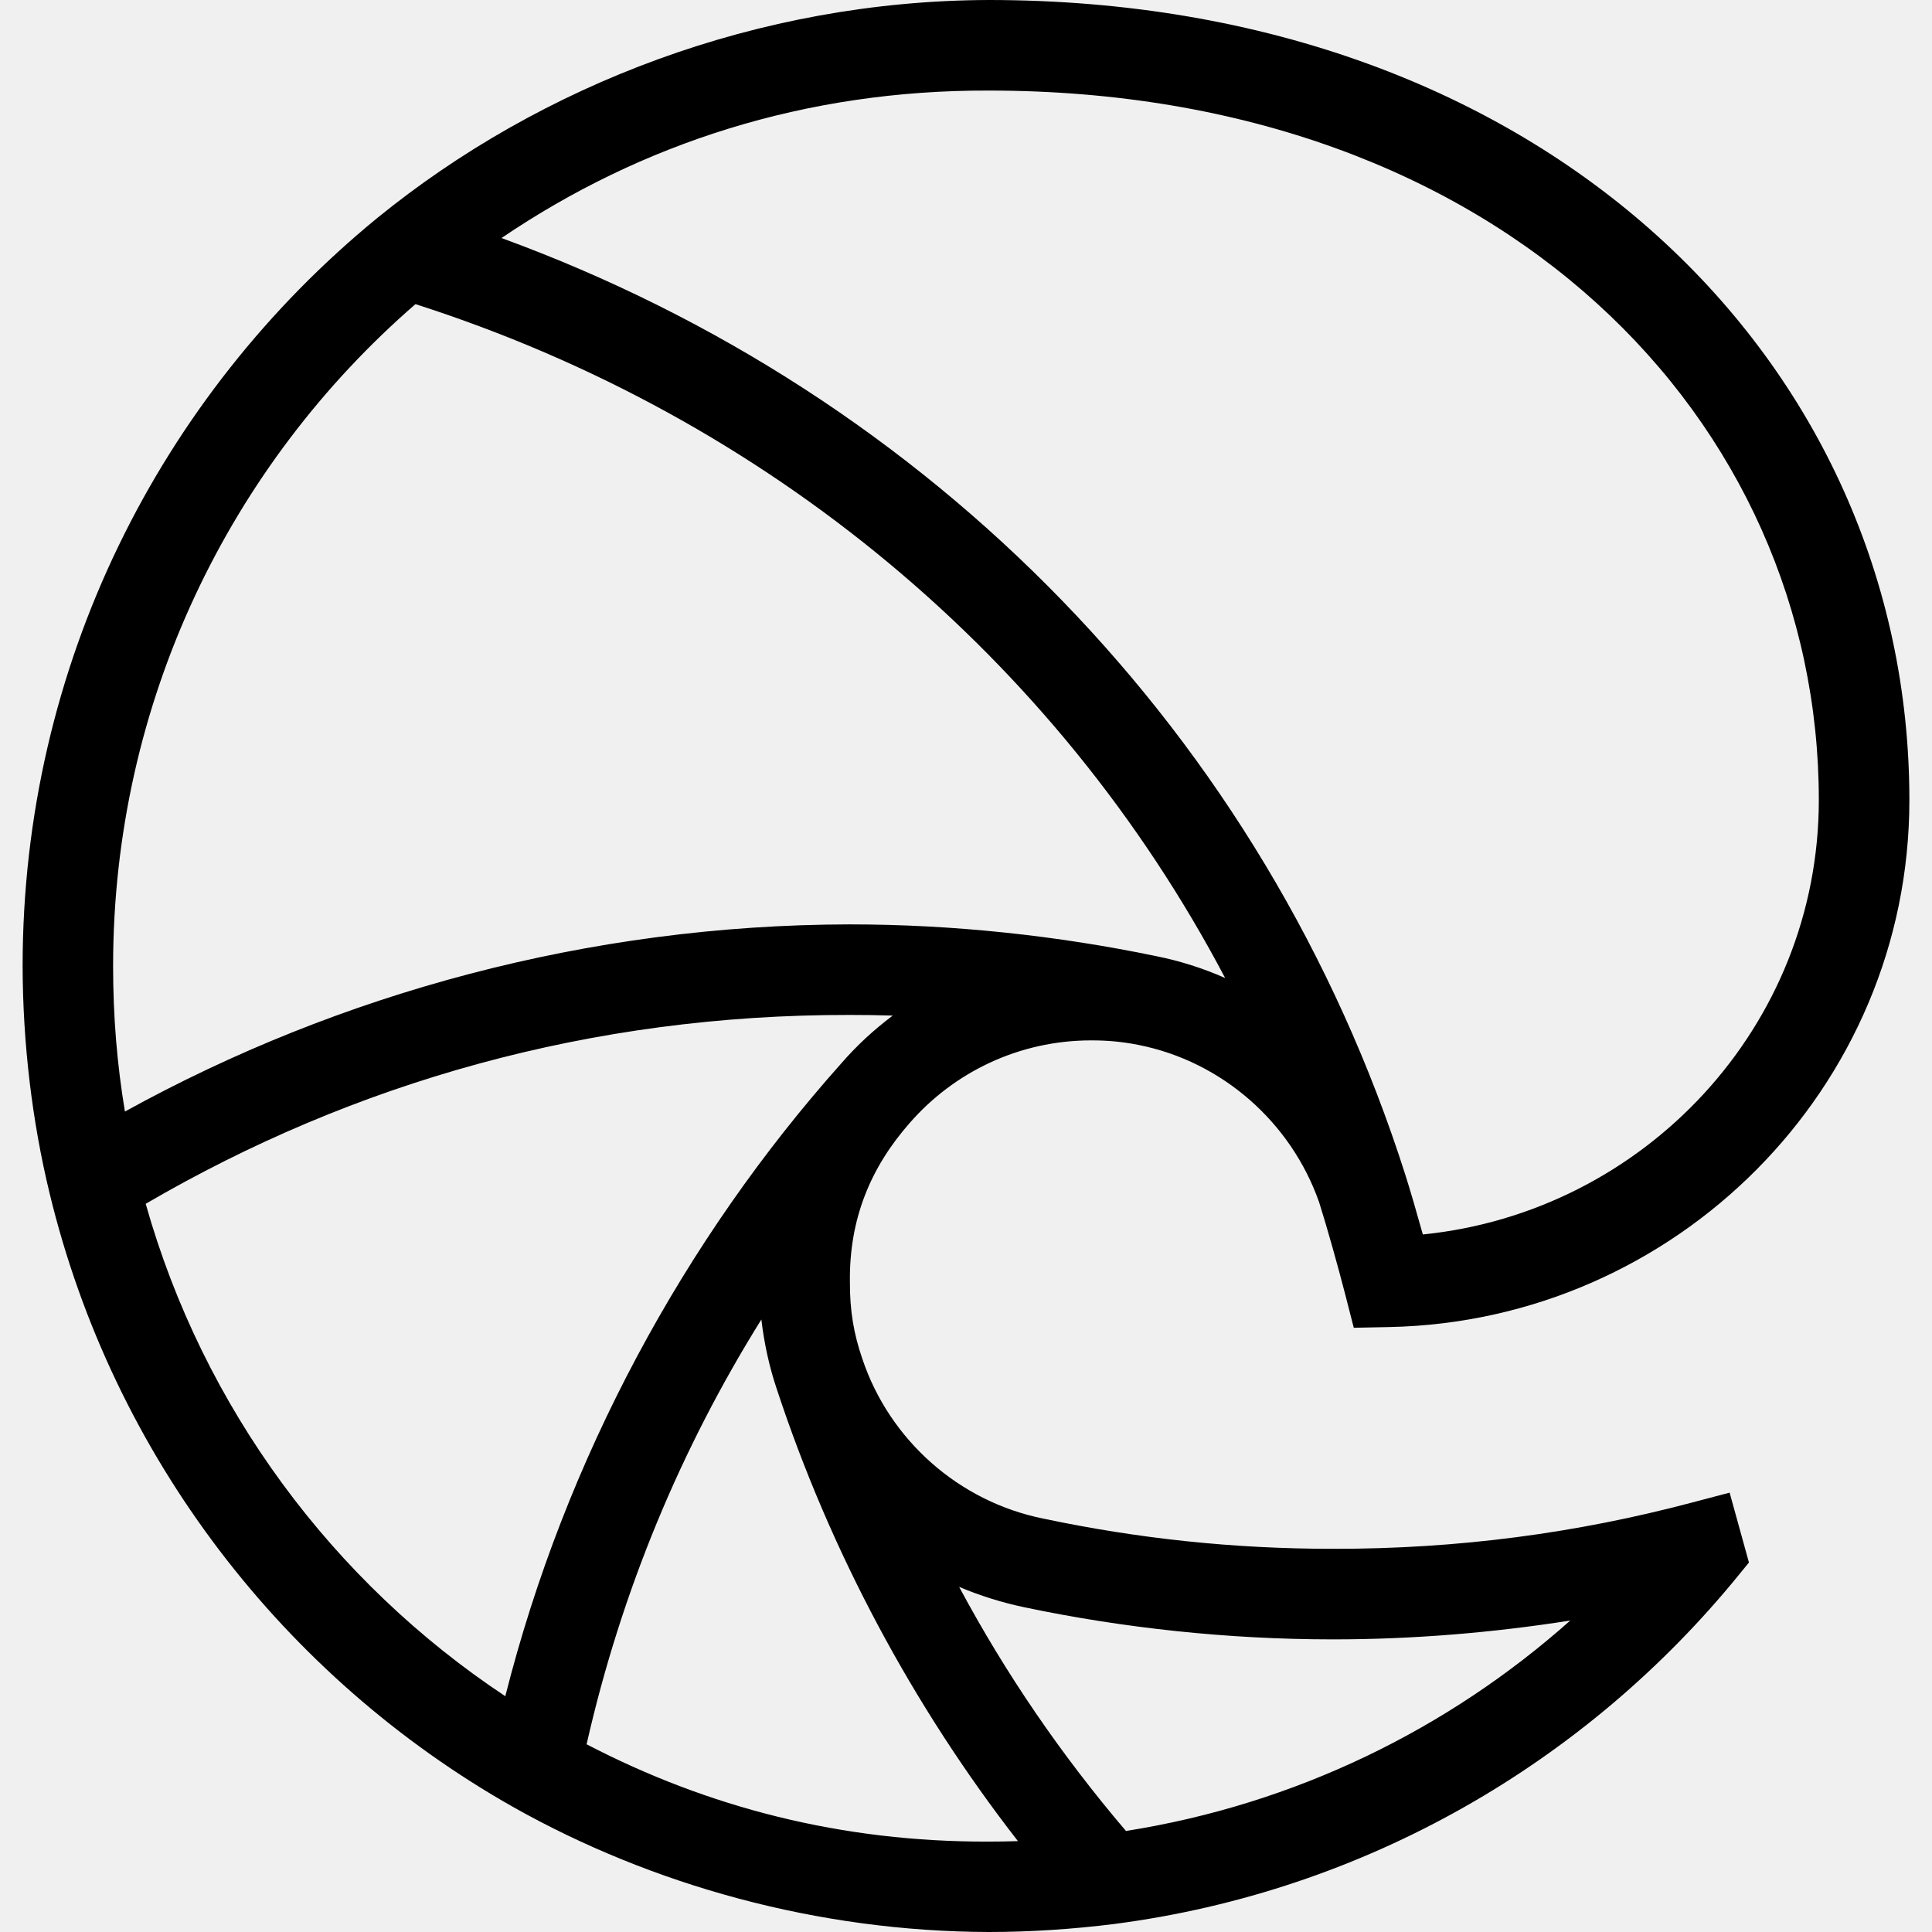
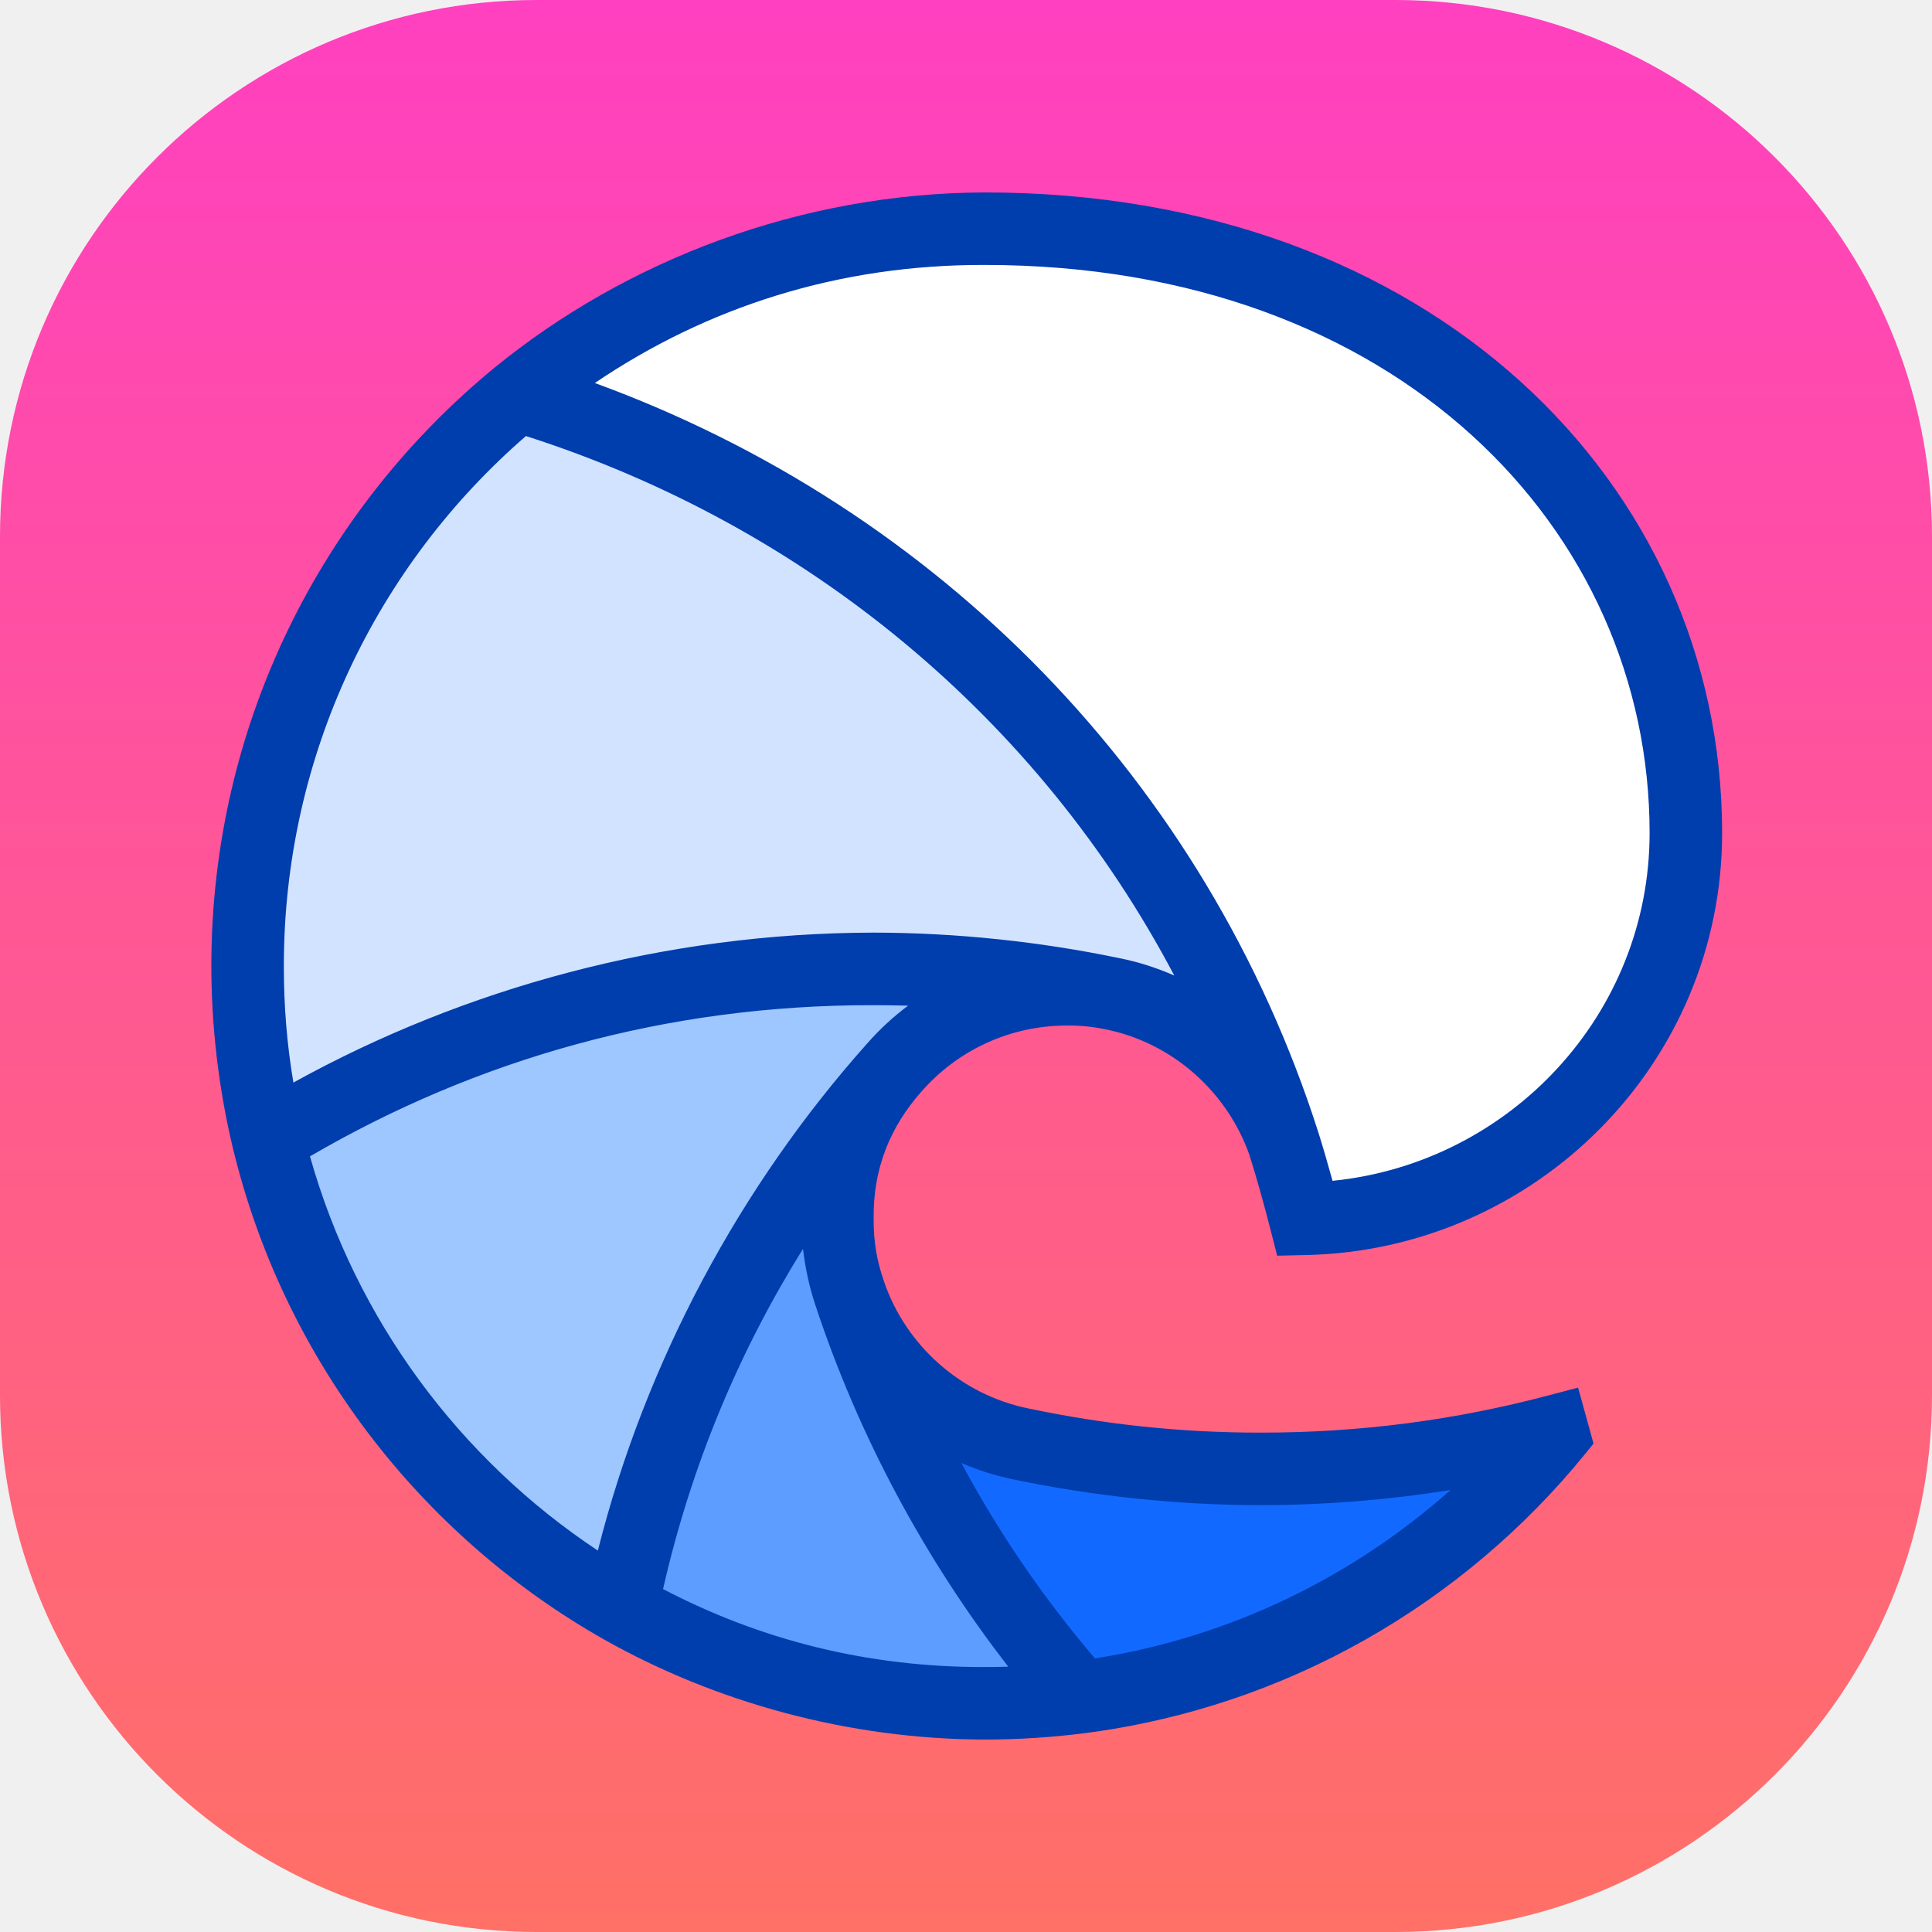
- <svg xmlns="http://www.w3.org/2000/svg" role="img" viewBox="0 0 24 24">
-   <path d="M13.556,12.924c0.21,0,0.386,0.017,0.585,0.056c1.043,0.206,1.898,0.964,2.246,1.956 c0.101,0.319,0.234,0.797,0.319,1.125l0.111,0.433l0.446-0.009c3.552-0.075,6.456-2.965,6.456-6.546C23.72,4.513,19.195,0,12.281,0 C9.429,0.009,6.725,1.046,4.678,2.715c-2.683,2.2-4.397,5.543-4.397,9.286c0.002,0.96,0.118,1.926,0.334,2.818 c0.788,3.268,2.91,6.015,5.759,7.628c1.723,0.971,3.784,1.547,5.909,1.553c0.521,0,1.052-0.036,1.554-0.099 c3.126-0.405,5.873-2.012,7.765-4.339l0.124-0.152l-0.24-0.868l-0.463,0.122c-1.436,0.381-2.908,0.578-4.463,0.576 c-1.243,0-2.428-0.128-3.598-0.375c-1.054-0.212-1.911-0.979-2.248-1.98c-0.109-0.315-0.158-0.608-0.156-0.958 c-0.011-0.782,0.257-1.425,0.741-1.975C11.848,13.321,12.656,12.924,13.556,12.924z M12.281,1.125 c6.398,0,10.313,4.11,10.313,8.813c0,2.811-2.168,5.119-4.919,5.397c-0.073-0.261-0.152-0.536-0.219-0.746 C15.715,9.132,11.567,4.907,6.23,2.957C7.965,1.78,10.01,1.118,12.281,1.125z M1.405,12.001c0-3.283,1.455-6.227,3.756-8.223 c4.377,1.403,7.964,4.397,10.058,8.371c-0.272-0.12-0.559-0.212-0.859-0.272c-1.219-0.253-2.511-0.394-3.807-0.394 c-3.24,0.006-6.345,0.859-9.001,2.325C1.454,13.222,1.405,12.625,1.405,12.001z M12.729,19.967 c1.224,0.257,2.526,0.398,3.829,0.398c0.996,0,1.986-0.083,2.948-0.234c-1.519,1.352-3.418,2.282-5.519,2.614 c-0.799-0.938-1.493-1.95-2.072-3.032C12.174,19.822,12.446,19.908,12.729,19.967z M12.645,22.871 c-0.12,0.004-0.242,0.006-0.364,0.006c-1.825,0.006-3.486-0.424-4.994-1.209c0.433-1.907,1.172-3.675,2.171-5.277 c0.034,0.294,0.099,0.587,0.186,0.848C10.314,19.28,11.347,21.202,12.645,22.871z M10.453,13.207 c-1.954,2.19-3.43,4.913-4.176,7.864c-2.143-1.421-3.752-3.582-4.467-6.117c2.586-1.508,5.532-2.351,8.744-2.346 c0.18,0,0.358,0.002,0.536,0.008C10.858,12.79,10.644,12.987,10.453,13.207z" />
+ <svg xmlns="http://www.w3.org/2000/svg" width="36" height="36" viewBox="0 0 36 36" fill="none">
+   <rect width="36" height="36" rx="10" fill="url(#paint0_linear)" />
+   <path d="M15.827 24.08C16.747 26.893 18.223 29.451 20.133 31.624C23.709 31.161 26.855 29.322 29.02 26.656C27.255 27.122 25.4 27.37 23.488 27.37C21.959 27.37 20.466 27.208 19.026 26.906C17.525 26.601 16.308 25.509 15.827 24.08Z" fill="#1269FF" />
+   <path d="M18.352 31.738C18.955 31.738 19.55 31.7 20.133 31.624C18.223 29.452 16.747 26.893 15.827 24.08C15.682 23.651 15.604 23.191 15.604 22.712C15.604 21.639 15.999 20.657 16.652 19.906C14.153 22.7 12.368 26.148 11.588 29.961C13.585 31.092 15.893 31.738 18.352 31.738Z" fill="#5C9DFF" />
+   <path d="M4.995 21.228C5.895 24.968 8.326 28.113 11.588 29.961C12.369 26.143 14.156 22.691 16.661 19.895C17.445 18.999 18.598 18.433 19.883 18.433C20.168 18.433 20.446 18.461 20.716 18.514C19.283 18.215 17.799 18.054 16.277 18.054C12.143 18.054 8.279 19.215 4.995 21.228Z" fill="#9EC6FF" />
+   <path d="M20.716 18.514C19.283 18.215 17.798 18.054 16.277 18.054C12.143 18.054 8.279 19.215 4.994 21.228C4.745 20.193 4.613 19.112 4.613 18C4.613 13.716 6.574 9.889 9.648 7.37C16.385 9.404 21.728 14.647 23.924 21.312C23.944 21.371 23.963 21.43 23.981 21.49C23.962 21.431 23.943 21.371 23.924 21.312C23.43 19.896 22.213 18.81 20.716 18.514Z" fill="#D1E3FF" />
+   <path d="M31.413 15.522C31.413 9.442 26.347 4.262 18.351 4.262C15.048 4.262 12.017 5.427 9.647 7.37C16.444 9.423 21.825 14.735 23.981 21.49C24.106 21.885 24.221 22.306 24.324 22.71C28.23 22.624 31.413 19.448 31.413 15.522Z" fill="white" />
+   <path fill-rule="evenodd" clip-rule="evenodd" d="M23.665 22.878C23.565 22.483 23.405 21.91 23.283 21.526C22.864 20.335 21.838 19.424 20.585 19.177C20.347 19.129 20.134 19.108 19.883 19.109C18.801 19.109 17.831 19.584 17.169 20.34C16.587 21 16.267 21.773 16.279 22.712C16.277 23.134 16.337 23.485 16.467 23.864C16.873 25.068 17.902 25.988 19.165 26.245C20.572 26.541 21.995 26.696 23.488 26.695C25.355 26.696 27.123 26.459 28.848 26.003L29.405 25.856L29.693 26.899L29.545 27.082C27.274 29.878 23.974 31.808 20.22 32.294C19.615 32.372 18.977 32.414 18.352 32.414C15.801 32.408 13.325 31.716 11.255 30.549C7.834 28.61 5.283 25.312 4.338 21.386C4.08 20.313 3.939 19.153 3.938 18C3.938 13.505 5.996 9.49 9.22 6.847C11.678 4.843 14.925 3.597 18.352 3.586C26.656 3.586 32.089 9.007 32.089 15.522C32.089 19.825 28.602 23.295 24.334 23.386L23.798 23.398L23.665 22.878ZM24.568 21.108C22.475 14.553 17.494 9.479 11.084 7.137C13.168 5.724 15.625 4.928 18.352 4.937C26.037 4.937 30.738 9.875 30.738 15.522C30.738 18.897 28.135 21.67 24.83 22.003C24.744 21.69 24.647 21.358 24.568 21.108ZM5.289 18C5.289 14.056 7.036 10.521 9.8 8.125C15.058 9.81 19.366 13.407 21.881 18.178C21.554 18.034 21.209 17.923 20.85 17.852C19.386 17.548 17.834 17.38 16.277 17.378C12.385 17.385 8.655 18.41 5.467 20.172C5.348 19.467 5.288 18.75 5.289 18ZM16.921 18.739C16.641 18.948 16.384 19.186 16.155 19.448C13.809 22.079 12.035 25.349 11.14 28.893C8.566 27.186 6.633 24.591 5.776 21.547C8.882 19.736 12.419 18.723 16.277 18.73C16.493 18.73 16.708 18.733 16.921 18.739ZM18.352 31.063C16.161 31.069 14.164 30.555 12.355 29.61C12.876 27.319 13.763 25.194 14.963 23.271C15.004 23.626 15.081 23.977 15.184 24.29C15.99 26.743 17.231 29.05 18.788 31.056C18.644 31.061 18.499 31.063 18.352 31.063ZM20.402 30.903C19.442 29.776 18.61 28.561 17.913 27.26C18.223 27.395 18.55 27.498 18.89 27.568C20.362 27.875 21.923 28.045 23.488 28.046C24.684 28.045 25.873 27.948 27.029 27.764C25.204 29.387 22.923 30.506 20.402 30.903Z" fill="#003DAD" />
+   <defs>
+     <linearGradient id="paint0_linear" x1="18" y1="-5.6597e-05" x2="18" y2="36" gradientUnits="userSpaceOnUse">
+       <stop stop-color="#FF40C0" />
+       <stop offset="1" stop-color="#FF7066" />
+     </linearGradient>
+   </defs>
</svg>
